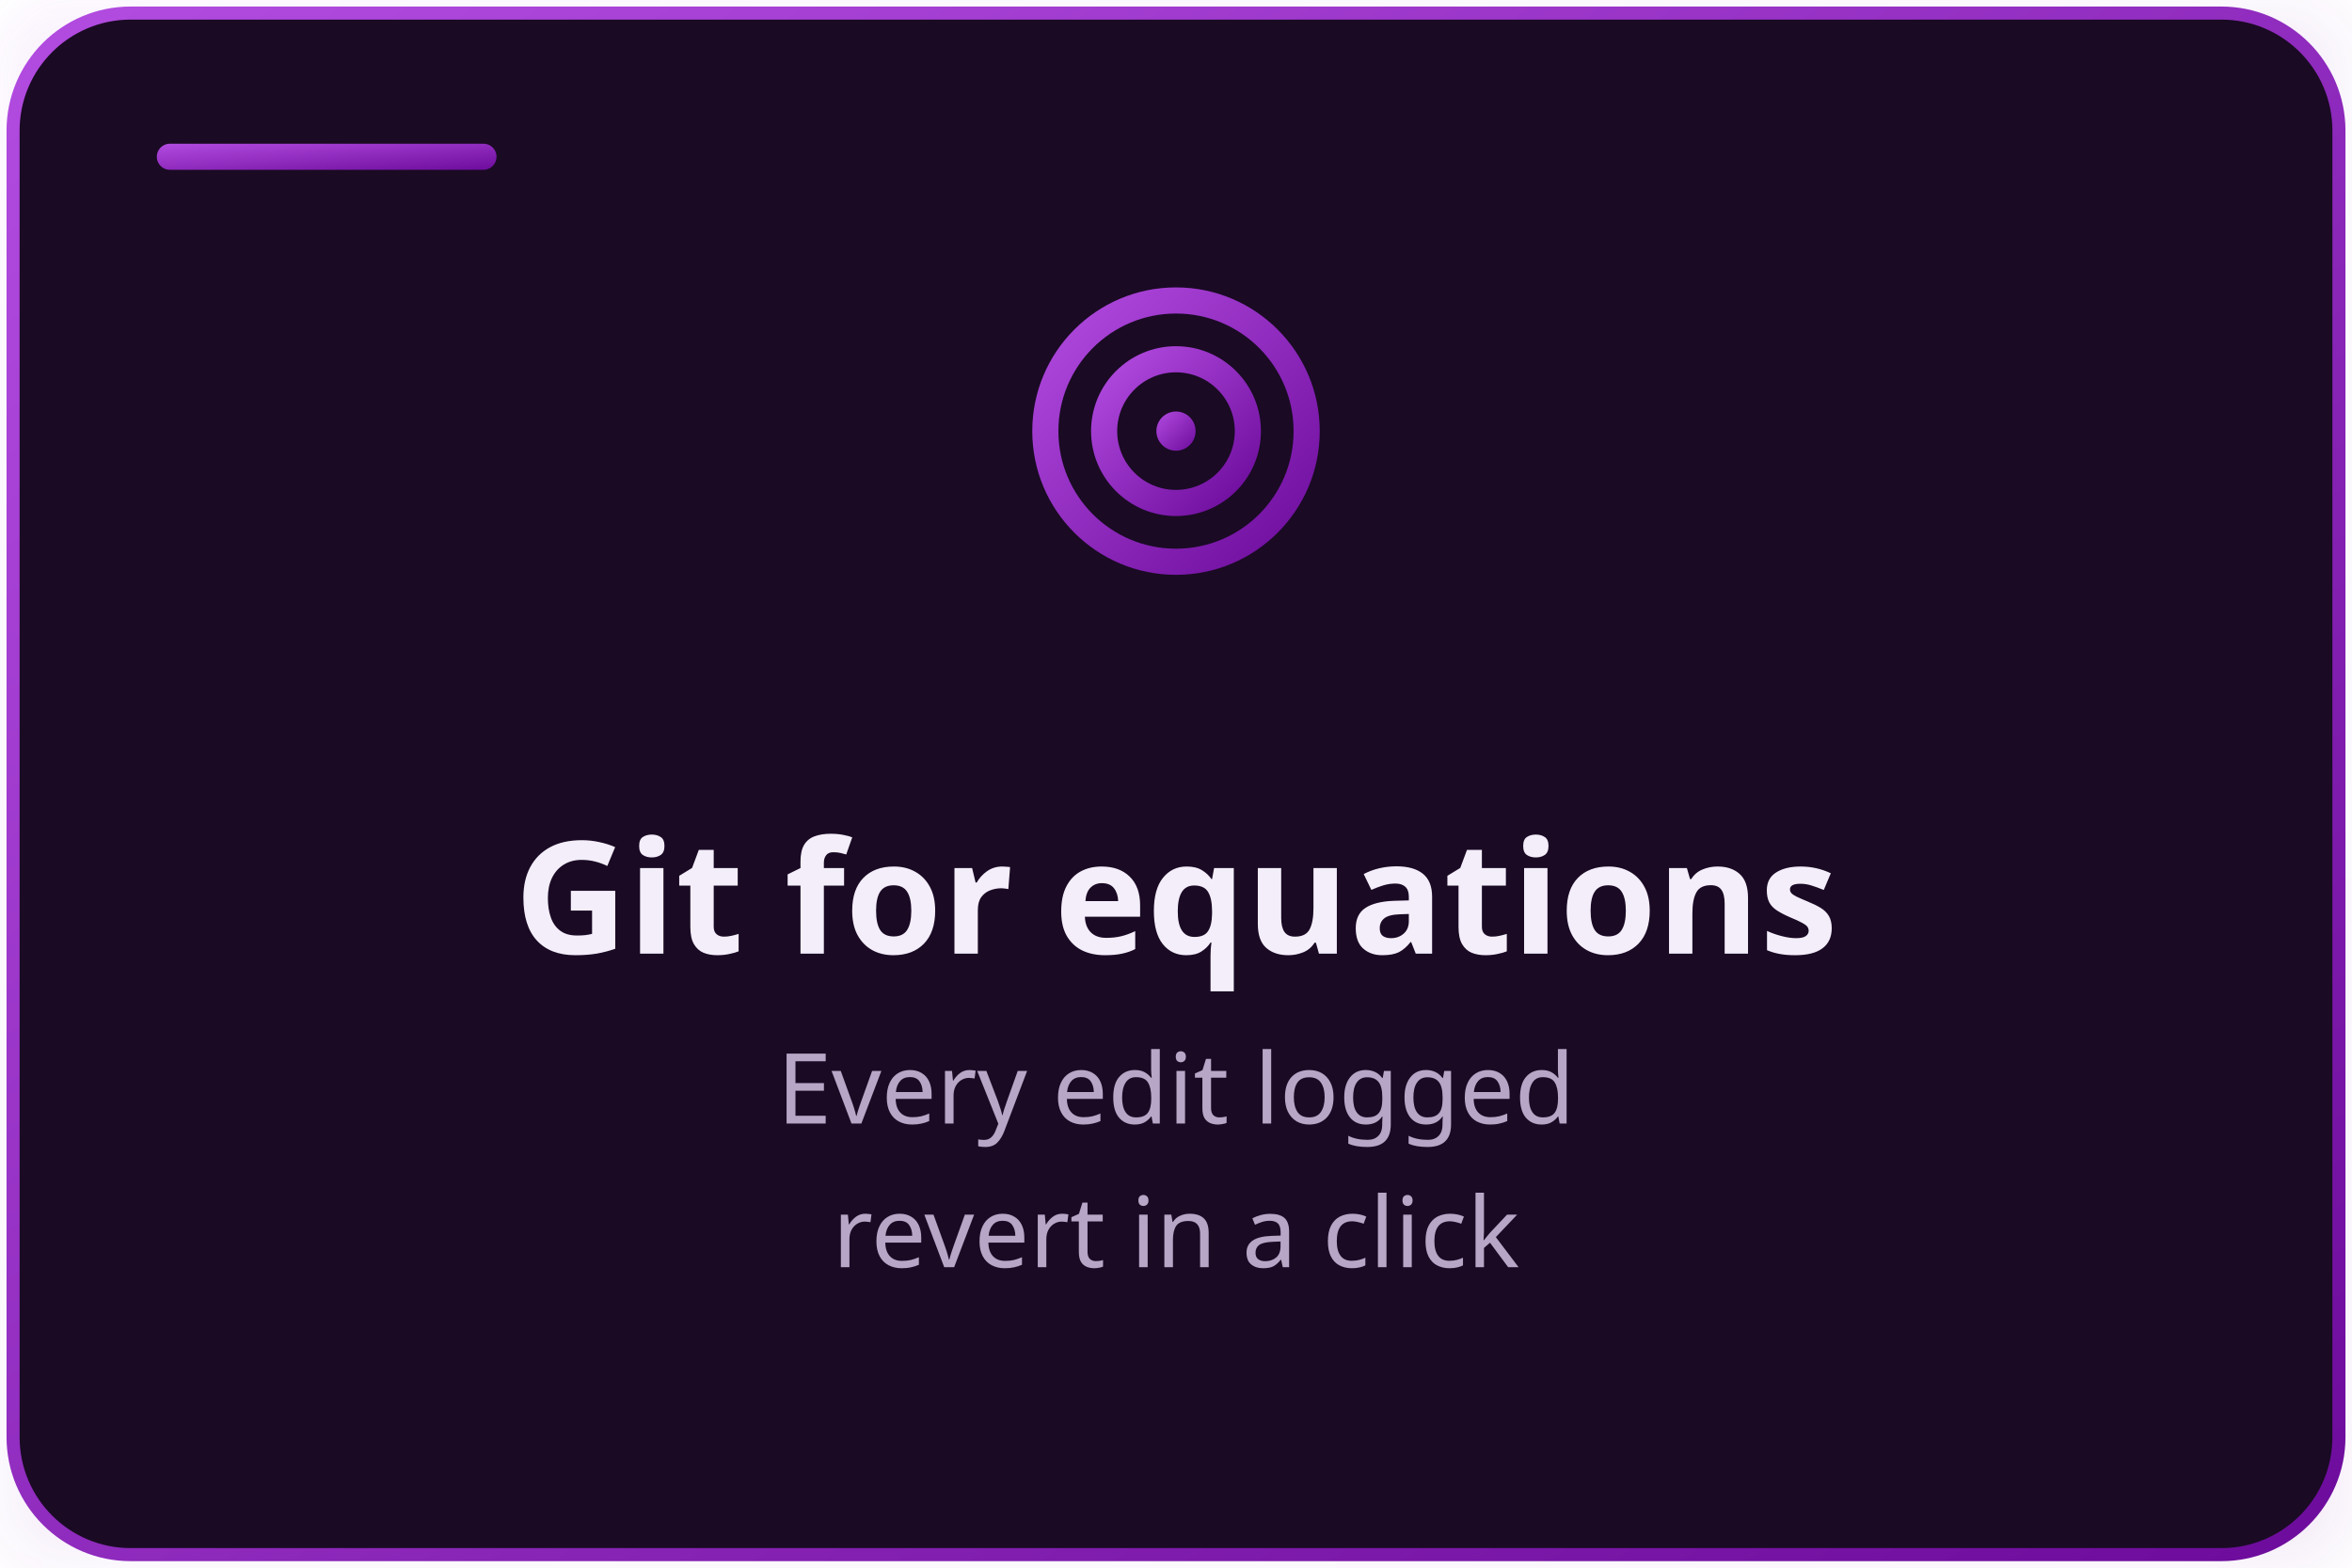
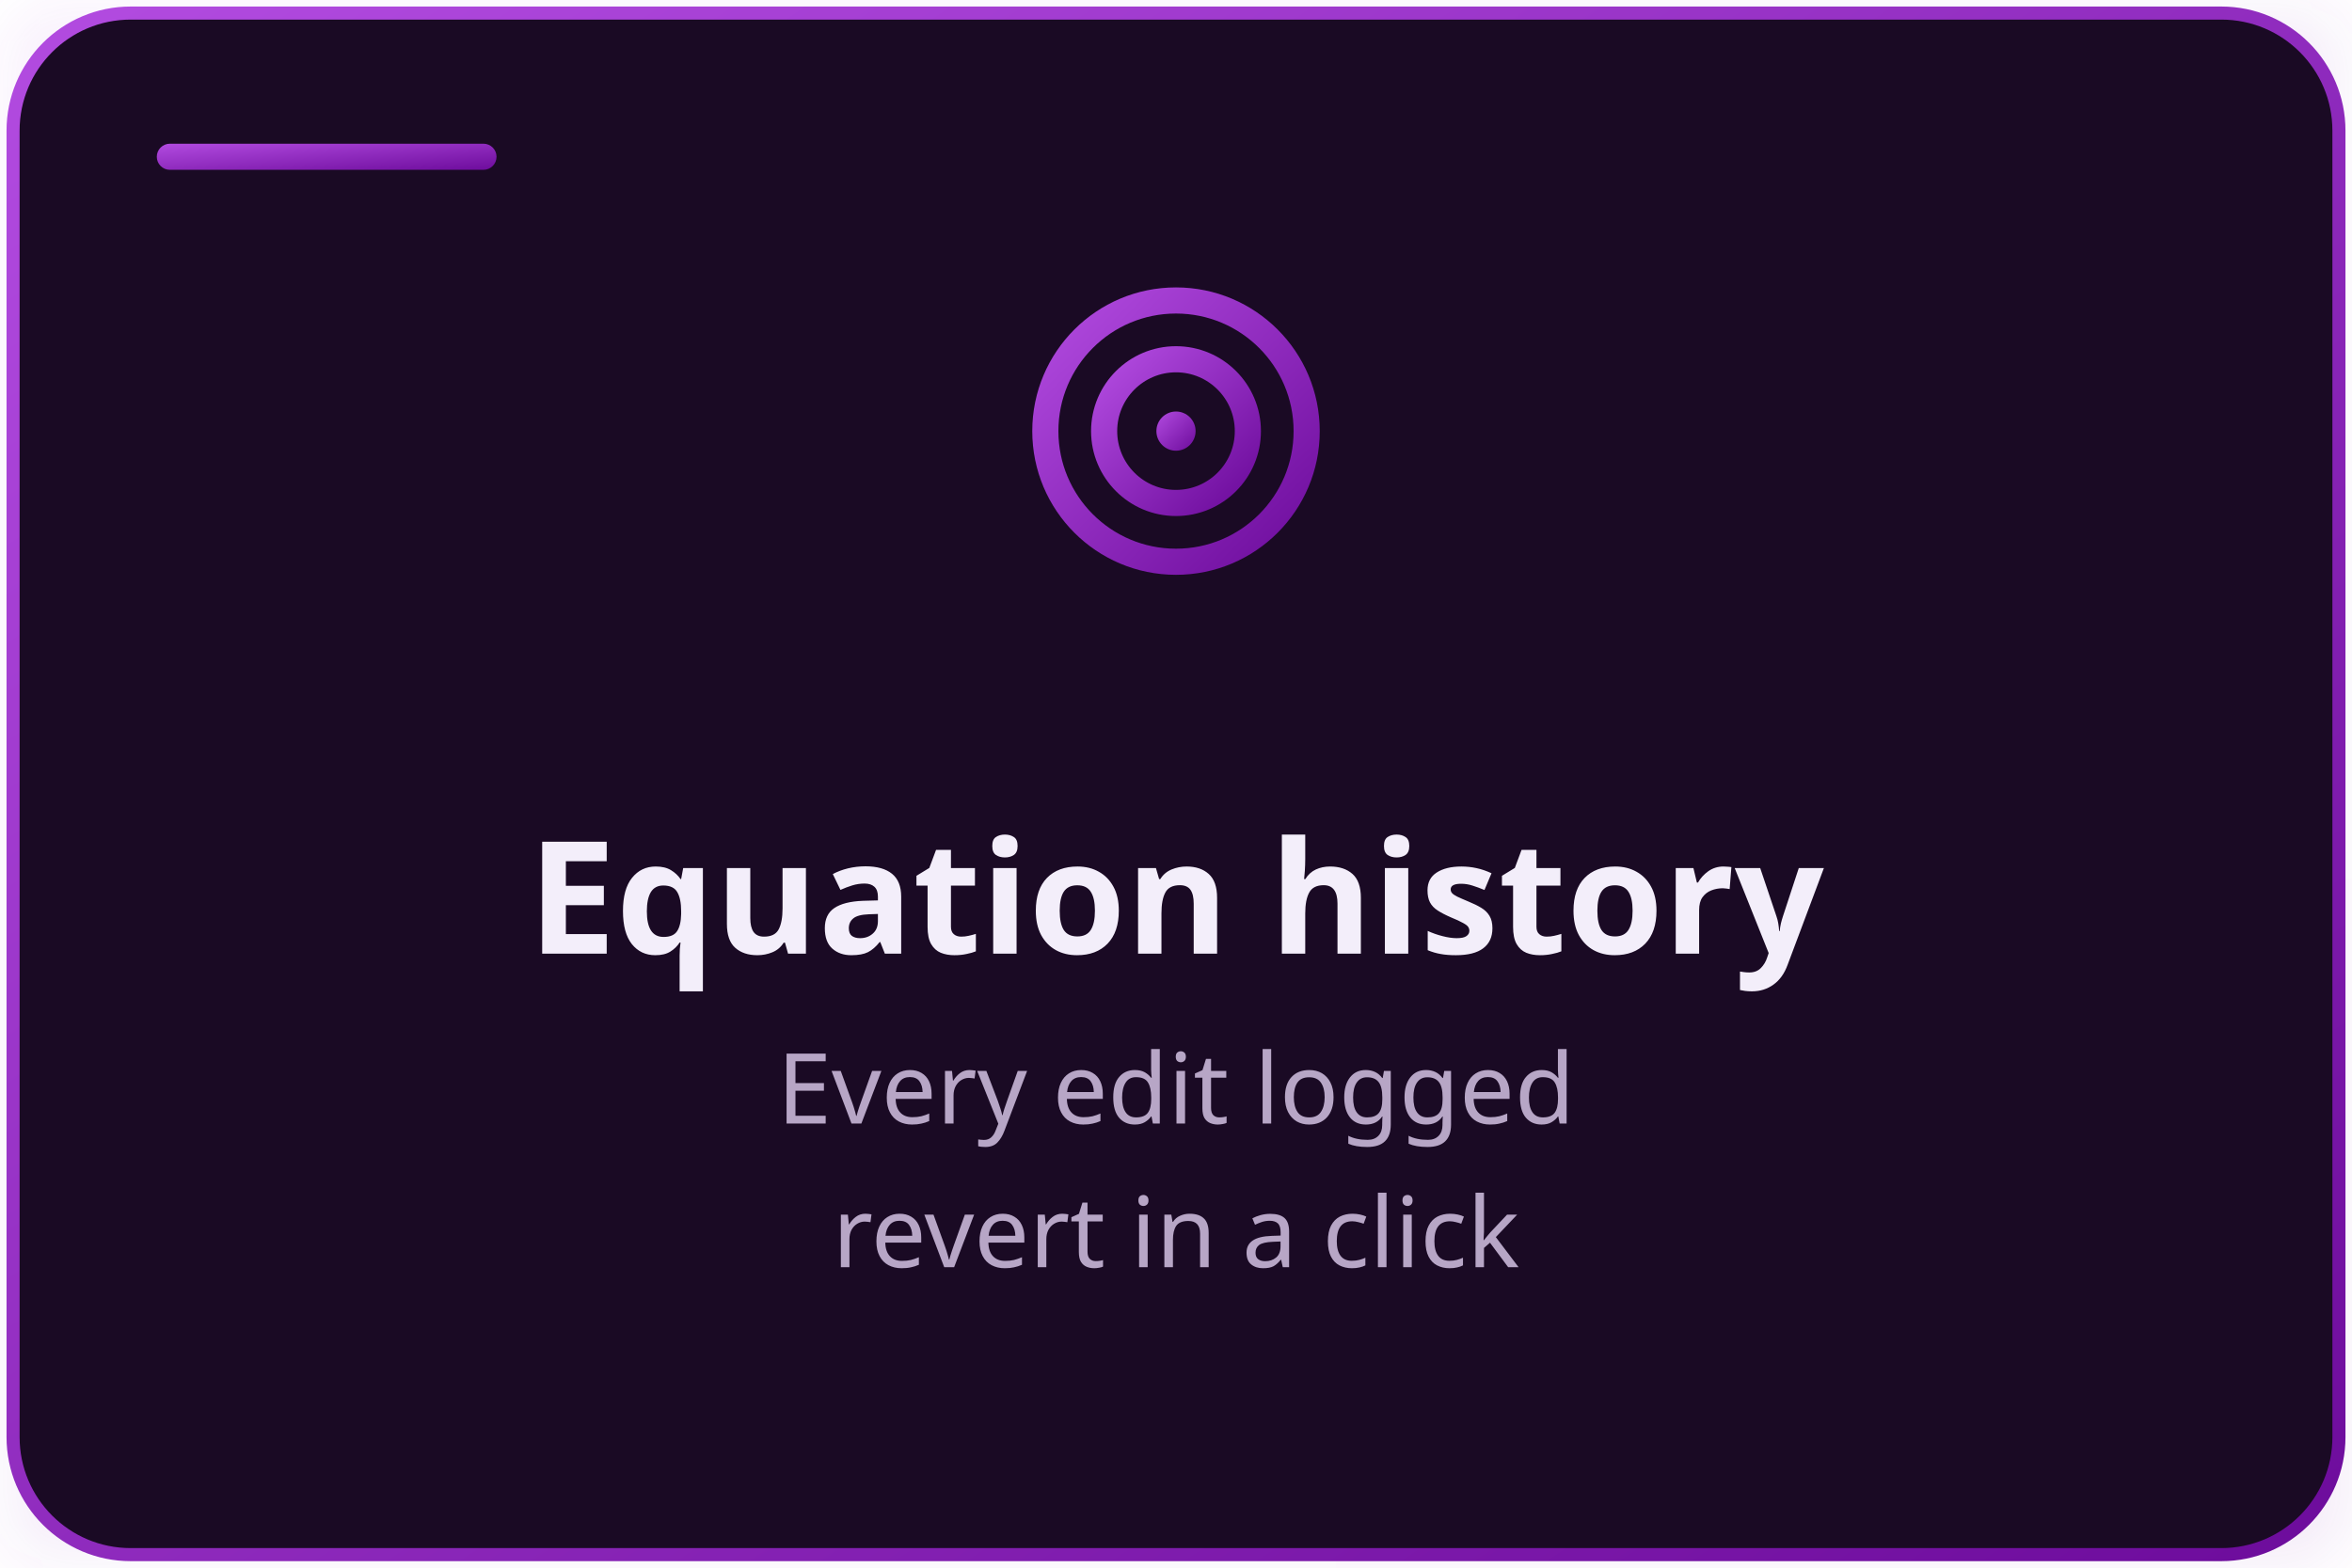
- <svg xmlns="http://www.w3.org/2000/svg" viewBox="0 0 360 240" width="360" height="240" role="img" aria-label="Git for equations">
+ <svg xmlns="http://www.w3.org/2000/svg" viewBox="0 0 360 240" width="360" height="240" role="img" aria-label="Equation history">
  <defs>
    <linearGradient id="g" x1="0" y1="0" x2="1" y2="1">
      <stop offset="0" stop-color="#B24BE0" />
      <stop offset="1" stop-color="#6D0C9C" />
    </linearGradient>
    <filter id="glow" x="-40%" y="-40%" width="180%" height="180%">
      <feGaussianBlur stdDeviation="7" />
    </filter>
  </defs>
  <rect x="2" y="2" width="356" height="236" rx="18" fill="none" stroke="url(#g)" stroke-width="2.5" filter="url(#glow)" opacity="0.5">
    <animate attributeName="opacity" values="0.25;0.7;0.25" dur="3.6s" repeatCount="indefinite" />
  </rect>
  <rect x="2" y="2" width="356" height="236" rx="18" fill="#1A0A24" stroke="url(#g)" stroke-width="2" />
  <rect x="24" y="22" width="52" height="4" rx="2" fill="url(#g)" />
  <g transform="translate(180 66)" fill="none" stroke="url(#g)" stroke-width="4" stroke-linecap="round" stroke-linejoin="round">
    <circle cx="0" cy="0" r="20" />
    <circle cx="0" cy="0" r="11" />
    <circle cx="0" cy="0" r="3" fill="url(#g)" stroke="none" />
  </g>
-   <text x="180" y="146" text-anchor="middle" fill="#F3EEFA" font-family="'Trebuchet MS','Segoe UI',system-ui,sans-serif" font-weight="700" font-size="24">Git for equations</text>
+   <text x="180" y="146" text-anchor="middle" fill="#F3EEFA" font-family="'Trebuchet MS','Segoe UI',system-ui,sans-serif" font-weight="700" font-size="24">Equation history</text>
  <text x="180" y="172" text-anchor="middle" fill="#B7A6C6" font-family="'Trebuchet MS','Segoe UI',system-ui,sans-serif" font-size="15">Every edit logged</text>
  <text x="180" y="194" text-anchor="middle" fill="#B7A6C6" font-family="'Trebuchet MS','Segoe UI',system-ui,sans-serif" font-size="15">revert in a click</text>
</svg>
